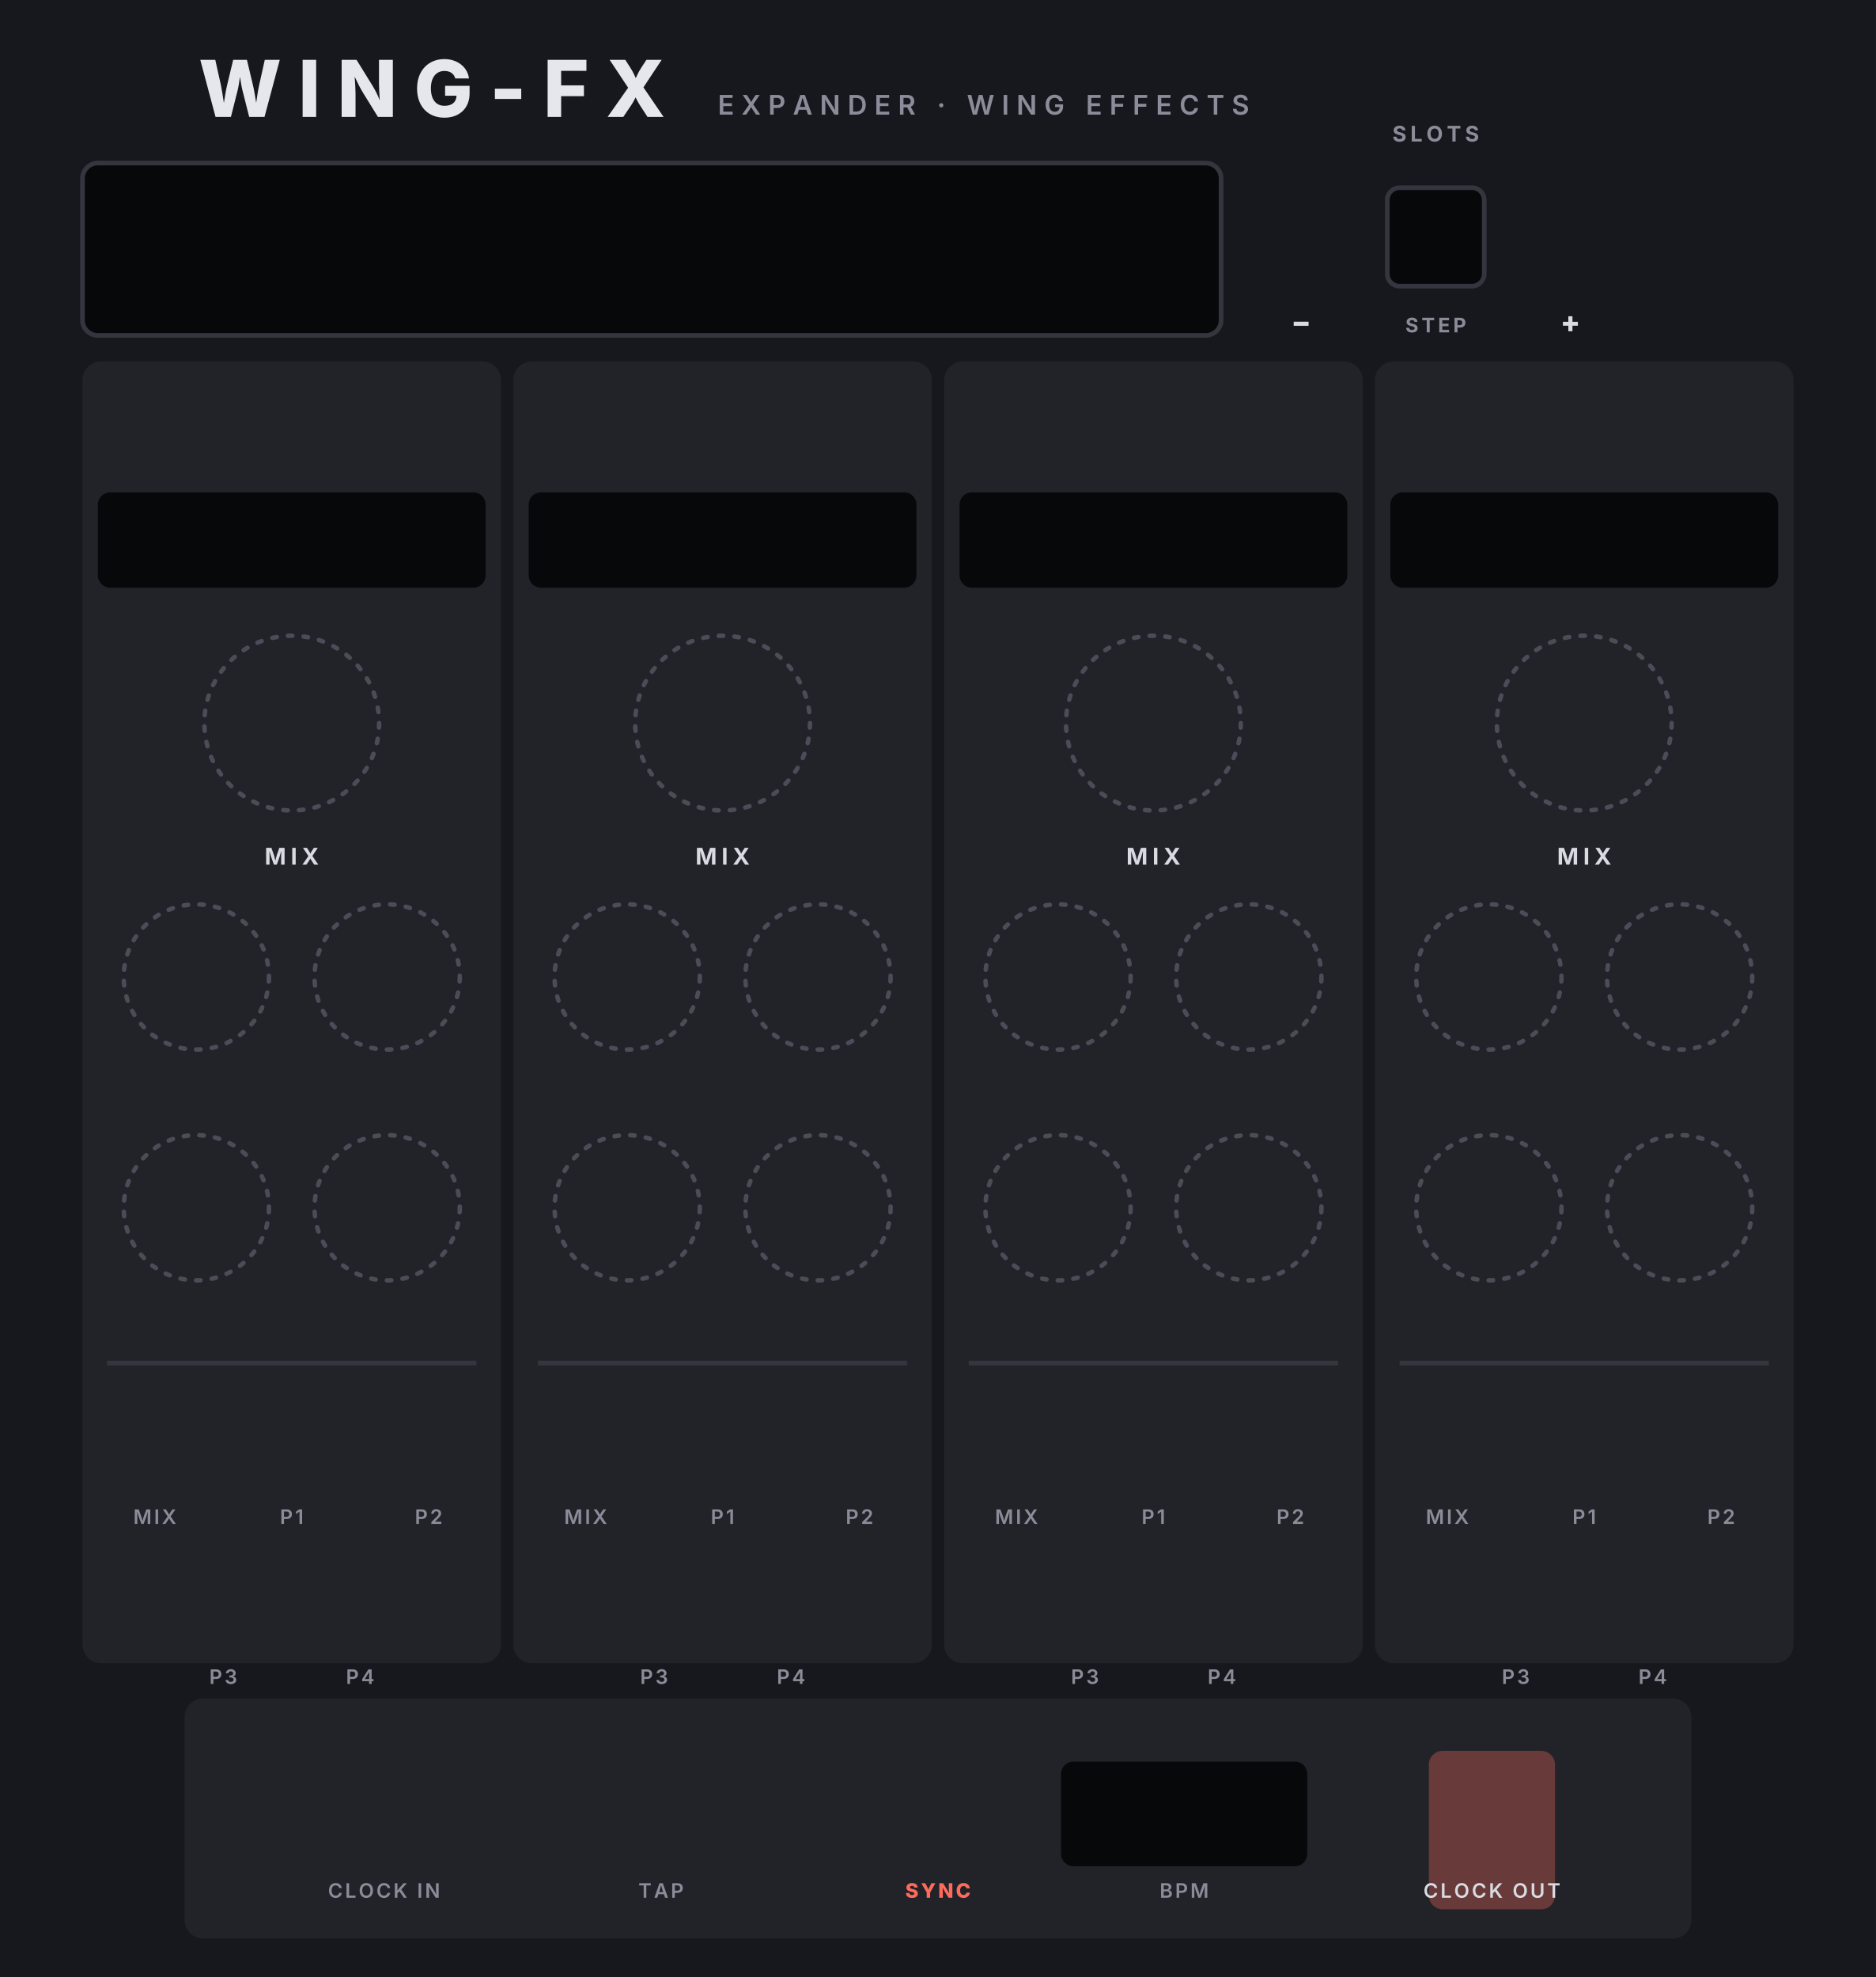
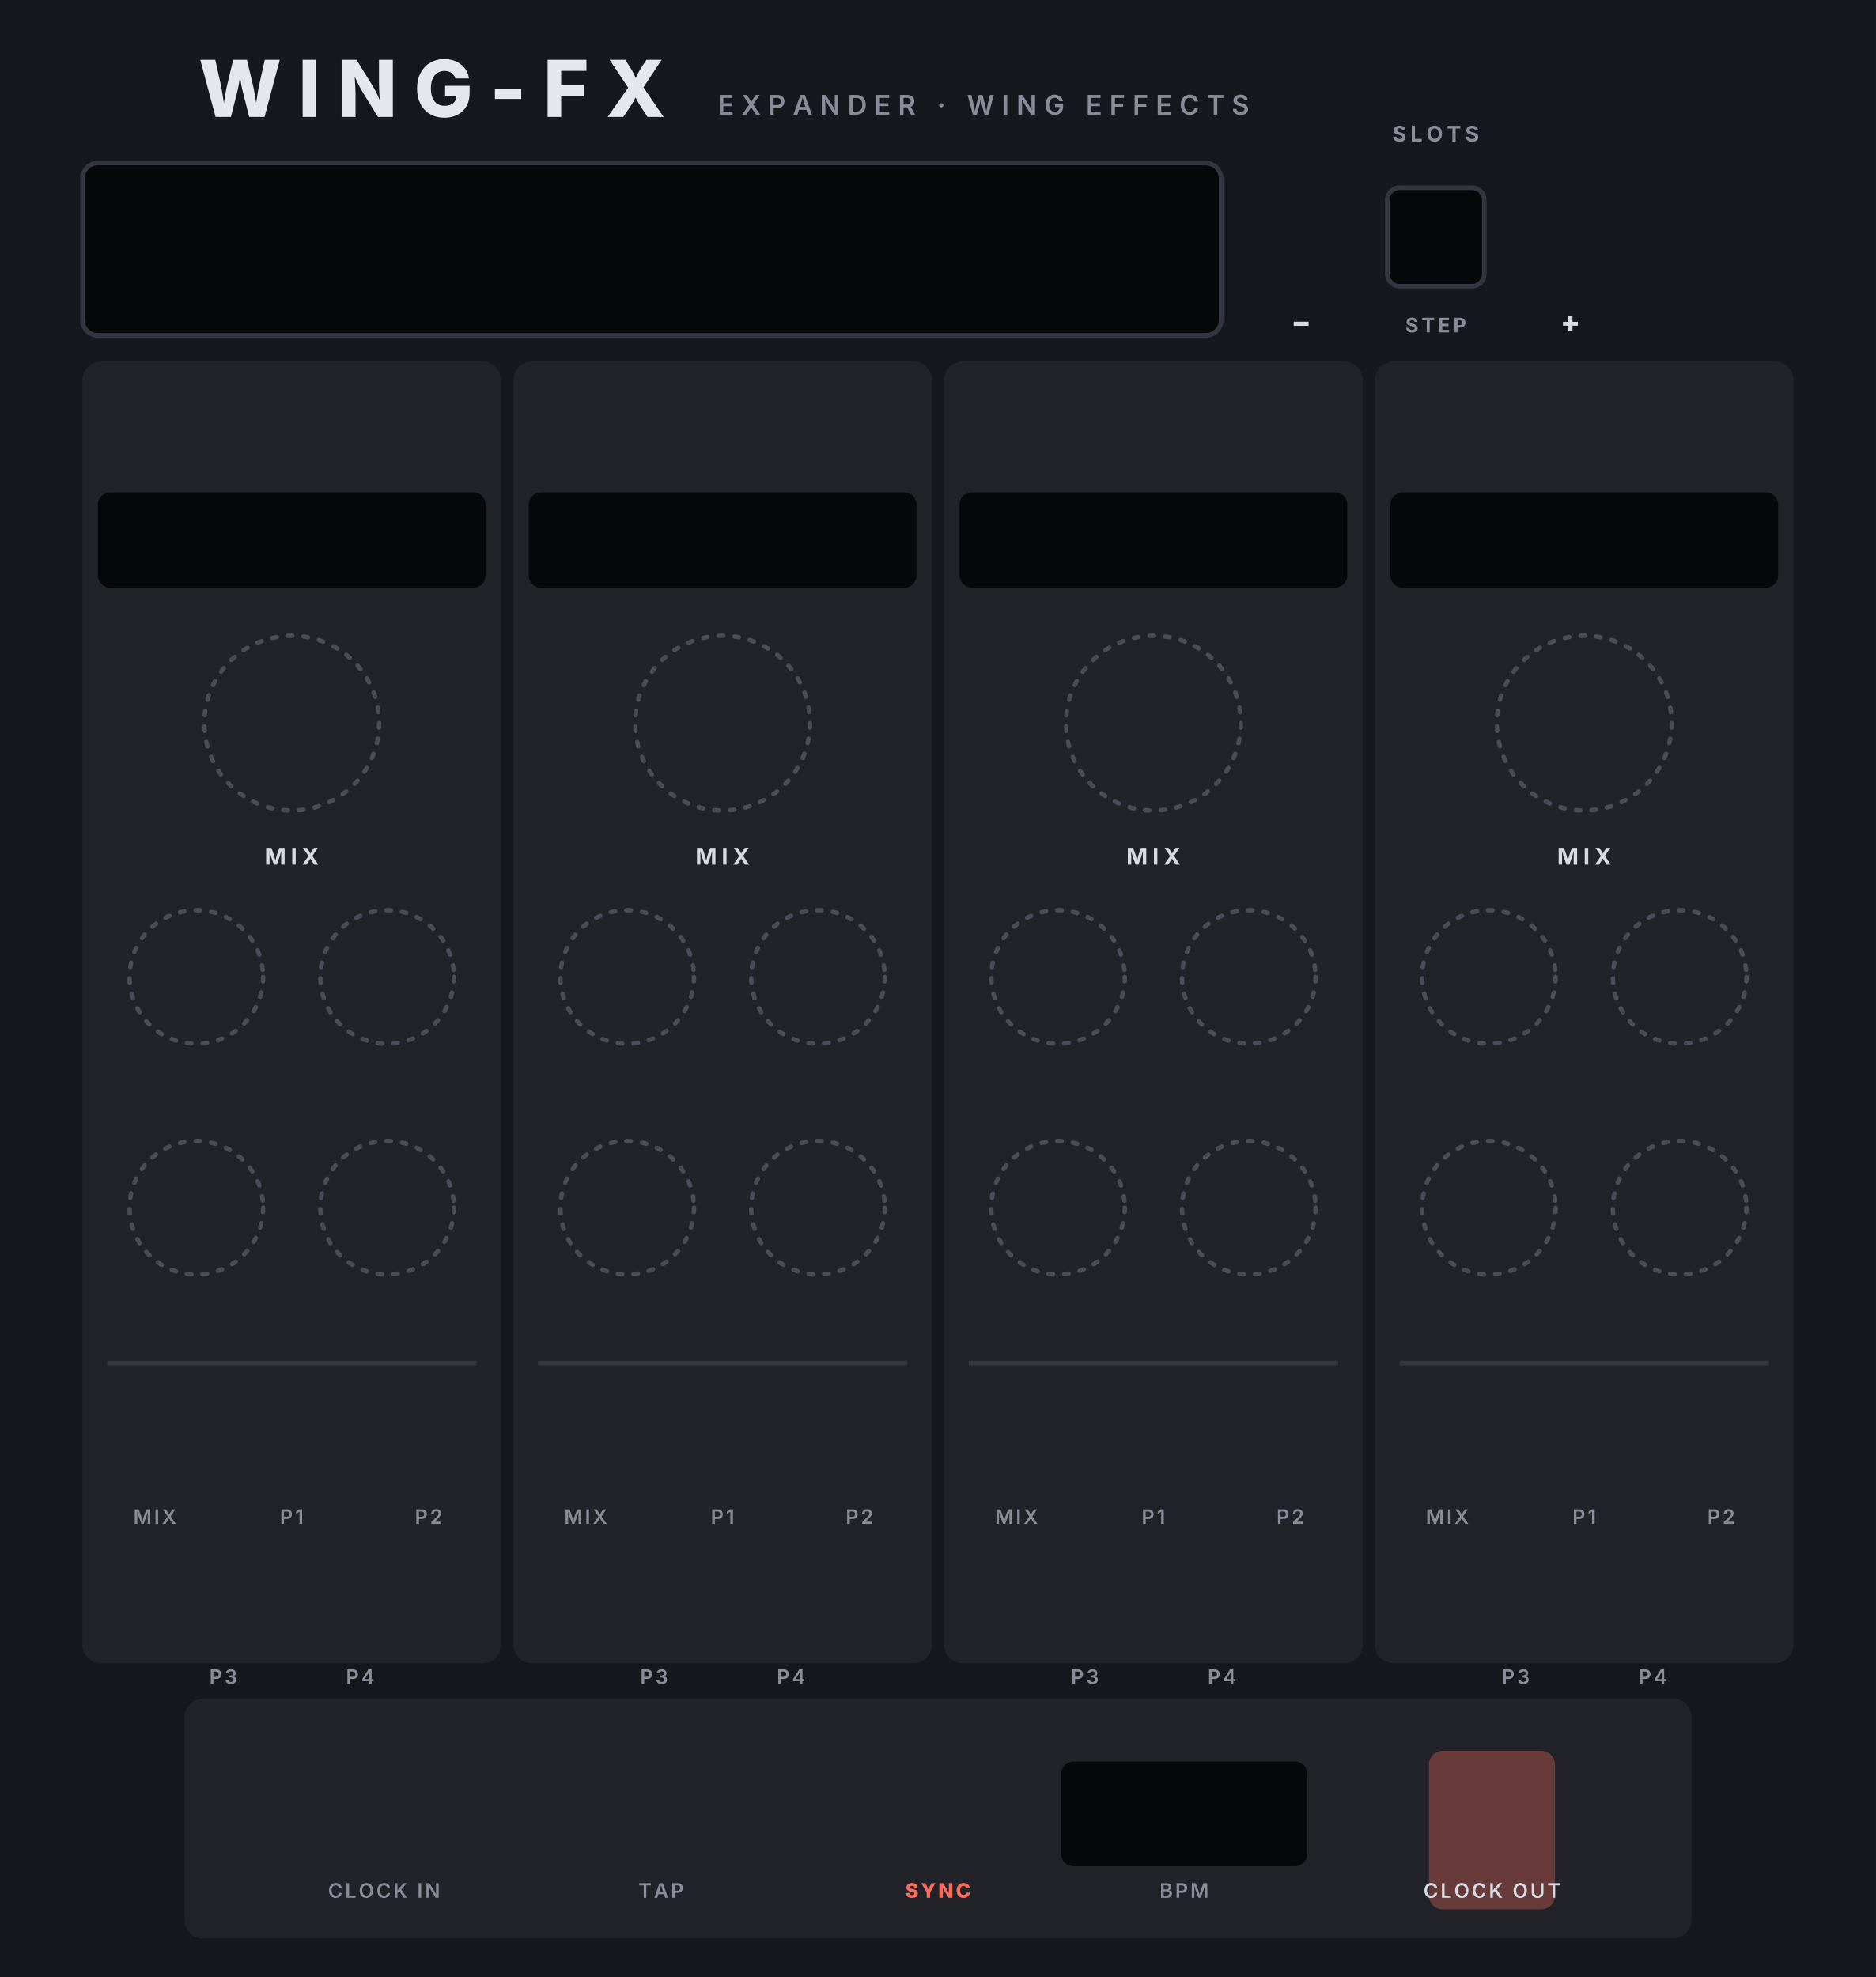
<svg xmlns="http://www.w3.org/2000/svg" width="121.92mm" height="128.5mm" viewBox="0 0 121.92 128.5">
  <rect width="121.92" height="128.5" fill="#17181d" />
  <path fill="#e6e7ec" d="M14.008 7.6H15.007L15.44 5.887C15.51 5.605 15.552 5.302 15.597 4.993C15.644 5.306 15.692 5.613 15.761 5.887L16.195 7.6H17.191L18.182 3.89H17.208L16.842 5.531C16.767 5.874 16.708 6.293 16.65 6.686C16.586 6.293 16.521 5.874 16.439 5.531L16.048 3.89H15.154L14.76 5.531C14.678 5.879 14.613 6.3 14.549 6.696C14.489 6.3 14.429 5.879 14.357 5.531L13.991 3.89H13.017Z M20.547 3.89H19.668V7.6H20.547Z M22.204 7.6H23.106V6.064C23.106 5.829 23.081 5.426 23.051 4.985C23.258 5.429 23.395 5.707 23.614 6.064L24.563 7.6H25.531V3.89H24.63V5.468C24.63 5.727 24.657 6.153 24.682 6.524C24.525 6.121 24.371 5.839 24.207 5.565L23.171 3.89H22.204Z M28.885 7.65C29.836 7.65 30.519 7.057 30.519 6.066V5.578H28.927V6.223H29.669C29.659 6.626 29.383 6.878 28.892 6.878C28.332 6.878 28.003 6.462 28.003 5.74C28.003 5.023 28.35 4.612 28.89 4.612C29.256 4.612 29.505 4.794 29.59 5.1H30.479C30.387 4.36 29.727 3.84 28.875 3.84C27.886 3.84 27.105 4.54 27.105 5.752C27.105 6.925 27.824 7.65 28.885 7.65Z M33.875 5.762H32.164V6.432H33.875Z M35.59 7.6H36.469V6.25H37.95V5.548H36.469V4.607H38.112V3.89H35.59Z M39.489 7.6H40.507L40.988 6.89C41.16 6.634 41.222 6.494 41.307 6.332C41.391 6.494 41.456 6.634 41.62 6.89L42.083 7.6H43.127L41.817 5.678L43 3.89H42.009L41.648 4.445C41.493 4.689 41.406 4.888 41.319 5.077C41.232 4.888 41.147 4.689 40.993 4.445L40.639 3.89H39.621L40.823 5.702Z" />
  <path fill="#8a8d99" d="M46.778 7.45H47.613V7.257H47.007V6.899H47.565V6.708H47.007V6.363H47.61V6.17H46.778Z M48.23 7.45H48.494L48.692 7.163C48.755 7.071 48.782 7.021 48.818 6.954C48.854 7.023 48.881 7.071 48.942 7.163L49.136 7.45H49.406L48.952 6.787L49.372 6.17H49.113L48.955 6.403C48.889 6.501 48.858 6.565 48.82 6.639C48.783 6.565 48.753 6.502 48.688 6.403L48.533 6.17H48.267L48.69 6.795Z M50.05 7.45H50.28V7.017H50.525C50.821 7.017 50.98 6.839 50.98 6.593C50.98 6.349 50.824 6.17 50.529 6.17H50.05ZM50.28 6.828V6.362H50.494C50.669 6.362 50.745 6.457 50.745 6.593C50.745 6.73 50.669 6.828 50.495 6.828Z M51.569 7.45H51.82L51.925 7.133H52.404L52.513 7.45H52.765L52.308 6.17H52.016ZM51.986 6.948 52.04 6.785C52.076 6.671 52.114 6.527 52.16 6.348C52.207 6.525 52.247 6.667 52.285 6.785L52.341 6.948Z M53.406 7.45H53.64V6.814C53.64 6.743 53.632 6.608 53.623 6.45C53.709 6.616 53.757 6.708 53.824 6.815L54.224 7.45H54.484V6.17H54.251V6.842C54.251 6.92 54.257 7.05 54.265 7.173C54.209 7.045 54.154 6.948 54.108 6.875L53.665 6.17H53.406Z M55.645 7.45C56.035 7.45 56.265 7.209 56.265 6.808C56.265 6.41 56.035 6.17 55.654 6.17H55.212V7.45ZM55.442 7.251V6.368H55.64C55.902 6.368 56.039 6.515 56.039 6.808C56.039 7.104 55.902 7.251 55.634 7.251Z M56.953 7.45H57.789V7.257H57.183V6.899H57.74V6.708H57.183V6.363H57.785V6.17H56.953Z M58.489 7.45H58.718V6.98H58.957L59.209 7.45H59.466L59.188 6.941C59.34 6.881 59.419 6.753 59.419 6.579C59.419 6.335 59.262 6.17 58.967 6.17H58.489ZM58.718 6.79V6.362H58.932C59.107 6.362 59.184 6.443 59.184 6.579C59.184 6.715 59.107 6.79 58.934 6.79Z M61.172 6.98C61.249 6.98 61.31 6.92 61.31 6.842C61.31 6.765 61.249 6.706 61.172 6.706C61.094 6.706 61.034 6.765 61.034 6.842C61.034 6.92 61.094 6.98 61.172 6.98Z M63.225 7.45H63.487L63.674 6.743C63.699 6.647 63.715 6.548 63.732 6.442C63.751 6.552 63.769 6.653 63.793 6.743L63.979 7.45H64.242L64.588 6.17H64.341L64.175 6.851C64.148 6.966 64.125 7.097 64.104 7.222C64.08 7.097 64.056 6.966 64.028 6.851L63.855 6.17H63.612L63.439 6.851C63.409 6.967 63.386 7.099 63.363 7.227C63.341 7.099 63.319 6.967 63.292 6.851L63.126 6.17H62.879Z M65.46 6.17H65.23V7.45H65.46Z M66.187 7.45H66.421V6.814C66.421 6.743 66.414 6.608 66.405 6.45C66.491 6.616 66.539 6.708 66.606 6.815L67.006 7.45H67.266V6.17H67.033V6.842C67.033 6.92 67.038 7.05 67.047 7.173C66.991 7.045 66.935 6.948 66.89 6.875L66.447 6.17H66.187Z M68.546 7.467C68.863 7.467 69.09 7.264 69.09 6.934V6.781H68.571V6.961H68.867C68.863 7.145 68.74 7.262 68.547 7.262C68.332 7.262 68.184 7.099 68.184 6.81C68.184 6.519 68.335 6.358 68.542 6.358C68.698 6.358 68.802 6.442 68.844 6.579H69.078C69.039 6.327 68.821 6.152 68.54 6.152C68.204 6.152 67.953 6.399 67.953 6.811C67.953 7.216 68.193 7.467 68.546 7.467Z M70.696 7.45H71.531V7.257H70.925V6.899H71.483V6.708H70.925V6.363H71.527V6.17H70.696Z M72.231 7.45H72.461V6.938H72.993V6.747H72.461V6.363H73.051V6.17H72.231Z M73.736 7.45H73.965V6.938H74.498V6.747H73.965V6.363H74.556V6.17H73.736Z M75.241 7.45H76.076V7.257H75.47V6.899H76.028V6.708H75.47V6.363H76.072V6.17H75.241Z M77.322 7.467C77.624 7.467 77.827 7.269 77.862 7.024H77.63C77.601 7.175 77.477 7.262 77.324 7.262C77.116 7.262 76.966 7.105 76.966 6.811C76.966 6.52 77.116 6.358 77.325 6.358C77.478 6.358 77.602 6.445 77.63 6.596H77.862C77.821 6.316 77.603 6.152 77.322 6.152C76.988 6.152 76.736 6.396 76.736 6.811C76.736 7.223 76.985 7.467 77.322 7.467Z M78.485 6.363H78.881V7.45H79.11V6.363H79.505V6.17H78.485Z M80.624 7.47C80.93 7.47 81.109 7.316 81.109 7.091C81.109 6.867 80.922 6.769 80.733 6.723L80.613 6.692C80.509 6.666 80.395 6.623 80.395 6.516C80.395 6.419 80.482 6.347 80.627 6.347C80.765 6.347 80.858 6.411 80.869 6.52H81.092C81.086 6.306 80.904 6.152 80.63 6.152C80.362 6.152 80.163 6.304 80.163 6.53C80.163 6.71 80.289 6.818 80.503 6.873L80.648 6.911C80.787 6.947 80.88 6.989 80.88 7.089C80.88 7.199 80.774 7.274 80.623 7.274C80.478 7.274 80.364 7.209 80.354 7.074H80.128C80.138 7.326 80.326 7.47 80.624 7.47Z" />
  <rect x="5.36" y="10.6" width="74.0" height="11.2" rx="1" fill="#07080a" stroke="#34363f" stroke-width="0.3" />
  <path fill="#8a8d99" d="M90.956 9.215C91.204 9.215 91.35 9.095 91.35 8.91C91.35 8.739 91.217 8.652 91.045 8.612L90.953 8.59C90.867 8.569 90.79 8.537 90.79 8.461C90.79 8.393 90.85 8.343 90.957 8.343C91.062 8.343 91.127 8.391 91.134 8.472H91.336C91.332 8.293 91.185 8.168 90.959 8.168C90.738 8.168 90.576 8.291 90.576 8.475C90.576 8.623 90.68 8.71 90.852 8.752L90.964 8.78C91.075 8.807 91.14 8.839 91.14 8.909C91.14 8.986 91.066 9.039 90.954 9.039C90.842 9.039 90.759 8.987 90.752 8.884H90.549C90.555 9.101 90.712 9.215 90.956 9.215Z M91.75 9.2H92.398V9.027H91.958V8.181H91.75Z M93.239 9.214C93.509 9.214 93.714 9.023 93.714 8.691C93.714 8.358 93.509 8.168 93.239 8.168C92.969 8.168 92.763 8.358 92.763 8.691C92.763 9.022 92.969 9.214 93.239 9.214ZM93.239 9.028C93.081 9.028 92.975 8.909 92.975 8.691C92.975 8.473 93.081 8.353 93.239 8.353C93.396 8.353 93.502 8.472 93.502 8.691C93.502 8.909 93.396 9.028 93.239 9.028Z M94.079 8.354H94.391V9.2H94.6V8.354H94.911V8.181H94.079Z M95.678 9.215C95.925 9.215 96.071 9.095 96.071 8.91C96.071 8.739 95.938 8.652 95.767 8.612L95.675 8.59C95.588 8.569 95.512 8.537 95.512 8.461C95.512 8.393 95.572 8.343 95.679 8.343C95.783 8.343 95.848 8.391 95.856 8.472H96.057C96.054 8.293 95.906 8.168 95.681 8.168C95.459 8.168 95.298 8.291 95.298 8.475C95.298 8.623 95.401 8.71 95.573 8.752L95.685 8.78C95.796 8.807 95.861 8.839 95.861 8.909C95.861 8.986 95.787 9.039 95.676 9.039C95.563 9.039 95.48 8.987 95.474 8.884H95.27C95.277 9.101 95.433 9.215 95.678 9.215Z" />
  <path fill="#d9dbe2" d="M85.044 20.91H84.077V21.178H85.044Z" />
  <path fill="#d9dbe2" d="M101.926 21.531H102.194V21.17H102.547V20.916H102.194V20.556H101.926V20.916H101.574V21.17H101.926Z" />
  <rect x="90.16" y="12.2" width="6.3" height="6.4" rx="0.8" fill="#07080a" stroke="#34363f" stroke-width="0.3" />
  <path fill="#8a8d99" d="M91.767 21.614C91.997 21.614 92.132 21.503 92.132 21.331C92.132 21.172 92.009 21.091 91.849 21.054L91.764 21.033C91.684 21.014 91.613 20.984 91.613 20.914C91.613 20.85 91.668 20.805 91.767 20.805C91.865 20.805 91.925 20.848 91.932 20.924H92.119C92.116 20.758 91.979 20.642 91.769 20.642C91.564 20.642 91.414 20.756 91.414 20.927C91.414 21.064 91.51 21.145 91.67 21.184L91.774 21.21C91.877 21.235 91.937 21.265 91.937 21.33C91.937 21.401 91.868 21.45 91.765 21.45C91.66 21.45 91.583 21.403 91.577 21.307H91.388C91.394 21.508 91.54 21.614 91.767 21.614Z M92.433 20.815H92.723V21.6H92.917V20.815H93.206V20.654H92.433Z M93.539 21.6H94.173V21.439H93.733V21.201H94.139V21.043H93.733V20.815H94.172V20.654H93.539Z M94.529 21.6H94.722V21.291H94.893C95.111 21.291 95.236 21.161 95.236 20.973C95.236 20.788 95.113 20.654 94.898 20.654H94.529ZM94.722 21.135V20.814H94.861C94.98 20.814 95.036 20.878 95.036 20.973C95.036 21.069 94.98 21.135 94.862 21.135Z" />
  <rect x="5.36" y="23.5" width="27.20" height="84.6" rx="1.2" fill="#212329" />
  <rect x="6.36" y="32.0" width="25.20" height="6.2" rx="0.8" fill="#07080a" />
  <circle cx="18.96" cy="47.0" r="5.68" fill="none" stroke="#4a4c57" stroke-width="0.29" stroke-dasharray="0.29 0.73" stroke-linecap="round" />
  <path fill="#d9dbe2" d="M17.296 56.2H17.518V55.685C17.518 55.603 17.512 55.443 17.51 55.31C17.549 55.457 17.592 55.61 17.618 55.685L17.802 56.2H17.99L18.171 55.685C18.197 55.607 18.243 55.449 18.28 55.301C18.277 55.439 18.271 55.603 18.271 55.685V56.2H18.496V55.109H18.152L17.978 55.61C17.956 55.679 17.922 55.825 17.897 55.943C17.872 55.824 17.838 55.679 17.816 55.61L17.639 55.109H17.296Z M19.217 55.109H18.993V56.2H19.217Z M19.653 56.2H19.911L20.068 55.971C20.12 55.895 20.141 55.853 20.169 55.8C20.198 55.854 20.218 55.895 20.269 55.971L20.421 56.2H20.686L20.3 55.635L20.653 55.109H20.4L20.278 55.292C20.227 55.37 20.201 55.427 20.171 55.487C20.143 55.427 20.117 55.37 20.067 55.292L19.947 55.109H19.688L20.045 55.642Z" />
-   <circle cx="12.76" cy="63.5" r="4.72" fill="none" stroke="#4a4c57" stroke-width="0.29" stroke-dasharray="0.29 0.73" stroke-linecap="round" />
-   <circle cx="25.16" cy="63.5" r="4.72" fill="none" stroke="#4a4c57" stroke-width="0.29" stroke-dasharray="0.29 0.73" stroke-linecap="round" />
-   <circle cx="12.76" cy="78.5" r="4.72" fill="none" stroke="#4a4c57" stroke-width="0.29" stroke-dasharray="0.29 0.73" stroke-linecap="round" />
-   <circle cx="25.16" cy="78.5" r="4.72" fill="none" stroke="#4a4c57" stroke-width="0.29" stroke-dasharray="0.29 0.73" stroke-linecap="round" />
+   <circle cx="12.76" cy="63.5" r="4.34" fill="none" stroke="#4a4c57" stroke-width="0.29" stroke-dasharray="0.29 0.73" stroke-linecap="round" />
+   <circle cx="25.16" cy="63.5" r="4.34" fill="none" stroke="#4a4c57" stroke-width="0.29" stroke-dasharray="0.29 0.73" stroke-linecap="round" />
+   <circle cx="12.76" cy="78.5" r="4.34" fill="none" stroke="#4a4c57" stroke-width="0.29" stroke-dasharray="0.29 0.73" stroke-linecap="round" />
+   <circle cx="25.16" cy="78.5" r="4.34" fill="none" stroke="#4a4c57" stroke-width="0.29" stroke-dasharray="0.29 0.73" stroke-linecap="round" />
  <line x1="6.96" y1="88.6" x2="30.96" y2="88.6" stroke="#34363f" stroke-width="0.3" />
  <path fill="#8a8d99" d="M8.758 99.05H8.924V98.573C8.924 98.501 8.92 98.37 8.918 98.263C8.953 98.385 8.991 98.511 9.013 98.573L9.19 99.05H9.334L9.509 98.573C9.531 98.509 9.571 98.379 9.603 98.258C9.602 98.37 9.598 98.502 9.598 98.573V99.05H9.767V98.104H9.511L9.333 98.592C9.315 98.649 9.285 98.766 9.263 98.859C9.242 98.764 9.212 98.648 9.193 98.592L9.013 98.104H8.758Z M10.276 98.104H10.107V99.05H10.276Z M10.555 99.05H10.75L10.896 98.838C10.943 98.77 10.963 98.733 10.989 98.684C11.016 98.735 11.036 98.77 11.081 98.838L11.224 99.05H11.424L11.089 98.561L11.399 98.104H11.207L11.09 98.277C11.042 98.349 11.019 98.396 10.991 98.451C10.963 98.396 10.941 98.35 10.894 98.277L10.779 98.104H10.583L10.895 98.566Z" />
  <path fill="#8a8d99" d="M18.286 99.05H18.456V98.73H18.637C18.855 98.73 18.973 98.599 18.973 98.417C18.973 98.237 18.857 98.104 18.64 98.104H18.286ZM18.456 98.59V98.246H18.614C18.743 98.246 18.8 98.316 18.8 98.417C18.8 98.518 18.743 98.59 18.615 98.59Z M19.635 98.104H19.447L19.239 98.253V98.414L19.46 98.255H19.466V99.05H19.635Z" />
  <path fill="#8a8d99" d="M27.056 99.05H27.225V98.73H27.407C27.625 98.73 27.743 98.599 27.743 98.417C27.743 98.237 27.627 98.104 27.41 98.104H27.056ZM27.225 98.59V98.246H27.384C27.513 98.246 27.569 98.316 27.569 98.417C27.569 98.518 27.513 98.59 27.385 98.59Z M28.034 99.05H28.681V98.908H28.269V98.901L28.434 98.734C28.618 98.556 28.667 98.47 28.667 98.366C28.667 98.208 28.539 98.092 28.349 98.092C28.162 98.092 28.029 98.208 28.029 98.387H28.191C28.191 98.29 28.252 98.23 28.347 98.23C28.437 98.23 28.504 98.285 28.504 98.374C28.504 98.454 28.455 98.511 28.363 98.605L28.034 98.928Z" />
  <path fill="#8a8d99" d="M13.697 109.45H13.867V109.13H14.048C14.267 109.13 14.384 108.999 14.384 108.817C14.384 108.637 14.269 108.504 14.051 108.504H13.697ZM13.867 108.99V108.646H14.025C14.154 108.646 14.211 108.716 14.211 108.817C14.211 108.918 14.154 108.99 14.026 108.99Z M15.004 109.463C15.206 109.463 15.352 109.347 15.352 109.188C15.352 109.07 15.279 108.984 15.147 108.966V108.958C15.25 108.935 15.318 108.86 15.318 108.753C15.318 108.61 15.196 108.492 15.007 108.492C14.824 108.492 14.681 108.601 14.678 108.759H14.841C14.844 108.679 14.918 108.63 15.006 108.63C15.095 108.63 15.153 108.683 15.153 108.763C15.153 108.846 15.085 108.902 14.987 108.902H14.903V109.032H14.987C15.107 109.032 15.178 109.093 15.178 109.179C15.178 109.263 15.106 109.321 15.004 109.321C14.908 109.321 14.834 109.271 14.829 109.194H14.659C14.663 109.353 14.805 109.463 15.004 109.463Z" />
  <path fill="#8a8d99" d="M22.578 109.45H22.748V109.13H22.929C23.147 109.13 23.265 108.999 23.265 108.817C23.265 108.637 23.149 108.504 22.932 108.504H22.578ZM22.748 108.99V108.646H22.906C23.035 108.646 23.092 108.716 23.092 108.817C23.092 108.918 23.035 108.99 22.907 108.99Z M23.539 109.274H23.989V109.45H24.152V109.274H24.274V109.135H24.152V108.504H23.941L23.539 109.139ZM23.992 109.135H23.713V109.127L23.985 108.697H23.992Z" />
  <rect x="33.36" y="23.5" width="27.20" height="84.6" rx="1.2" fill="#212329" />
  <rect x="34.36" y="32.0" width="25.20" height="6.2" rx="0.8" fill="#07080a" />
  <circle cx="46.96" cy="47.0" r="5.68" fill="none" stroke="#4a4c57" stroke-width="0.29" stroke-dasharray="0.29 0.73" stroke-linecap="round" />
  <path fill="#d9dbe2" d="M45.296 56.2H45.518V55.685C45.518 55.603 45.512 55.443 45.51 55.31C45.549 55.457 45.592 55.61 45.618 55.685L45.802 56.2H45.99L46.171 55.685C46.197 55.607 46.243 55.449 46.28 55.301C46.277 55.439 46.271 55.603 46.271 55.685V56.2H46.496V55.109H46.152L45.978 55.61C45.956 55.679 45.922 55.825 45.897 55.943C45.872 55.824 45.838 55.679 45.816 55.61L45.639 55.109H45.296Z M47.217 55.109H46.993V56.2H47.217Z M47.653 56.2H47.911L48.068 55.971C48.12 55.895 48.141 55.853 48.169 55.8C48.198 55.854 48.218 55.895 48.269 55.971L48.421 56.2H48.686L48.3 55.635L48.653 55.109H48.4L48.278 55.292C48.227 55.37 48.201 55.427 48.171 55.487C48.143 55.427 48.117 55.37 48.067 55.292L47.947 55.109H47.688L48.045 55.642Z" />
-   <circle cx="40.76" cy="63.5" r="4.72" fill="none" stroke="#4a4c57" stroke-width="0.29" stroke-dasharray="0.29 0.73" stroke-linecap="round" />
-   <circle cx="53.16" cy="63.5" r="4.72" fill="none" stroke="#4a4c57" stroke-width="0.29" stroke-dasharray="0.29 0.73" stroke-linecap="round" />
-   <circle cx="40.76" cy="78.5" r="4.72" fill="none" stroke="#4a4c57" stroke-width="0.29" stroke-dasharray="0.29 0.73" stroke-linecap="round" />
-   <circle cx="53.16" cy="78.5" r="4.72" fill="none" stroke="#4a4c57" stroke-width="0.29" stroke-dasharray="0.29 0.73" stroke-linecap="round" />
+   <circle cx="40.76" cy="63.5" r="4.34" fill="none" stroke="#4a4c57" stroke-width="0.29" stroke-dasharray="0.29 0.73" stroke-linecap="round" />
+   <circle cx="53.16" cy="63.5" r="4.34" fill="none" stroke="#4a4c57" stroke-width="0.29" stroke-dasharray="0.29 0.73" stroke-linecap="round" />
+   <circle cx="40.76" cy="78.5" r="4.34" fill="none" stroke="#4a4c57" stroke-width="0.29" stroke-dasharray="0.29 0.73" stroke-linecap="round" />
+   <circle cx="53.16" cy="78.5" r="4.34" fill="none" stroke="#4a4c57" stroke-width="0.29" stroke-dasharray="0.29 0.73" stroke-linecap="round" />
  <line x1="34.96" y1="88.6" x2="58.96" y2="88.6" stroke="#34363f" stroke-width="0.3" />
  <path fill="#8a8d99" d="M36.758 99.05H36.924V98.573C36.924 98.501 36.92 98.37 36.918 98.263C36.953 98.385 36.991 98.511 37.013 98.573L37.19 99.05H37.334L37.509 98.573C37.531 98.509 37.571 98.379 37.603 98.258C37.602 98.37 37.598 98.502 37.598 98.573V99.05H37.767V98.104H37.511L37.333 98.592C37.315 98.649 37.285 98.766 37.263 98.859C37.242 98.764 37.212 98.648 37.193 98.592L37.013 98.104H36.758Z M38.276 98.104H38.107V99.05H38.276Z M38.555 99.05H38.75L38.896 98.838C38.943 98.77 38.963 98.733 38.989 98.684C39.016 98.735 39.036 98.77 39.081 98.838L39.224 99.05H39.424L39.089 98.561L39.399 98.104H39.207L39.09 98.277C39.042 98.349 39.019 98.396 38.991 98.451C38.963 98.396 38.941 98.35 38.894 98.277L38.779 98.104H38.583L38.895 98.566Z" />
  <path fill="#8a8d99" d="M46.286 99.05H46.456V98.73H46.637C46.855 98.73 46.973 98.599 46.973 98.417C46.973 98.237 46.857 98.104 46.64 98.104H46.286ZM46.456 98.59V98.246H46.614C46.743 98.246 46.8 98.316 46.8 98.417C46.8 98.518 46.743 98.59 46.615 98.59Z M47.635 98.104H47.447L47.239 98.253V98.414L47.46 98.255H47.466V99.05H47.635Z" />
  <path fill="#8a8d99" d="M55.056 99.05H55.225V98.73H55.407C55.625 98.73 55.743 98.599 55.743 98.417C55.743 98.237 55.627 98.104 55.41 98.104H55.056ZM55.225 98.59V98.246H55.384C55.513 98.246 55.569 98.316 55.569 98.417C55.569 98.518 55.513 98.59 55.385 98.59Z M56.034 99.05H56.681V98.908H56.269V98.901L56.434 98.734C56.618 98.556 56.667 98.47 56.667 98.366C56.667 98.208 56.539 98.092 56.349 98.092C56.162 98.092 56.029 98.208 56.029 98.387H56.191C56.191 98.29 56.252 98.23 56.347 98.23C56.437 98.23 56.504 98.285 56.504 98.374C56.504 98.454 56.455 98.511 56.363 98.605L56.034 98.928Z" />
  <path fill="#8a8d99" d="M41.697 109.45H41.867V109.13H42.048C42.267 109.13 42.384 108.999 42.384 108.817C42.384 108.637 42.269 108.504 42.051 108.504H41.697ZM41.867 108.99V108.646H42.025C42.154 108.646 42.211 108.716 42.211 108.817C42.211 108.918 42.154 108.99 42.026 108.99Z M43.004 109.463C43.206 109.463 43.352 109.347 43.352 109.188C43.352 109.07 43.279 108.984 43.147 108.966V108.958C43.25 108.935 43.318 108.86 43.318 108.753C43.318 108.61 43.196 108.492 43.007 108.492C42.824 108.492 42.681 108.601 42.678 108.759H42.841C42.844 108.679 42.918 108.63 43.006 108.63C43.095 108.63 43.153 108.683 43.153 108.763C43.153 108.846 43.085 108.902 42.987 108.902H42.903V109.032H42.987C43.107 109.032 43.178 109.093 43.178 109.179C43.178 109.263 43.106 109.321 43.004 109.321C42.908 109.321 42.834 109.271 42.829 109.194H42.659C42.663 109.353 42.805 109.463 43.004 109.463Z" />
  <path fill="#8a8d99" d="M50.578 109.45H50.748V109.13H50.929C51.147 109.13 51.265 108.999 51.265 108.817C51.265 108.637 51.149 108.504 50.932 108.504H50.578ZM50.748 108.99V108.646H50.906C51.035 108.646 51.092 108.716 51.092 108.817C51.092 108.918 51.035 108.99 50.907 108.99Z M51.539 109.274H51.989V109.45H52.152V109.274H52.274V109.135H52.152V108.504H51.941L51.539 109.139ZM51.992 109.135H51.713V109.127L51.985 108.697H51.992Z" />
  <rect x="61.36" y="23.5" width="27.20" height="84.6" rx="1.2" fill="#212329" />
  <rect x="62.36" y="32.0" width="25.20" height="6.2" rx="0.8" fill="#07080a" />
  <circle cx="74.96" cy="47.0" r="5.68" fill="none" stroke="#4a4c57" stroke-width="0.29" stroke-dasharray="0.29 0.73" stroke-linecap="round" />
  <path fill="#d9dbe2" d="M73.296 56.2H73.518V55.685C73.518 55.603 73.512 55.443 73.51 55.31C73.549 55.457 73.592 55.61 73.618 55.685L73.802 56.2H73.99L74.171 55.685C74.197 55.607 74.243 55.449 74.28 55.301C74.277 55.439 74.271 55.603 74.271 55.685V56.2H74.496V55.109H74.152L73.978 55.61C73.956 55.679 73.922 55.825 73.897 55.943C73.872 55.824 73.838 55.679 73.816 55.61L73.639 55.109H73.296Z M75.217 55.109H74.993V56.2H75.217Z M75.653 56.2H75.911L76.068 55.971C76.12 55.895 76.141 55.853 76.169 55.8C76.198 55.854 76.218 55.895 76.269 55.971L76.421 56.2H76.686L76.3 55.635L76.653 55.109H76.4L76.278 55.292C76.227 55.37 76.201 55.427 76.171 55.487C76.143 55.427 76.117 55.37 76.067 55.292L75.947 55.109H75.688L76.045 55.642Z" />
-   <circle cx="68.76" cy="63.5" r="4.72" fill="none" stroke="#4a4c57" stroke-width="0.29" stroke-dasharray="0.29 0.73" stroke-linecap="round" />
-   <circle cx="81.16" cy="63.5" r="4.72" fill="none" stroke="#4a4c57" stroke-width="0.29" stroke-dasharray="0.29 0.73" stroke-linecap="round" />
-   <circle cx="68.76" cy="78.5" r="4.72" fill="none" stroke="#4a4c57" stroke-width="0.29" stroke-dasharray="0.29 0.73" stroke-linecap="round" />
-   <circle cx="81.16" cy="78.5" r="4.72" fill="none" stroke="#4a4c57" stroke-width="0.29" stroke-dasharray="0.29 0.73" stroke-linecap="round" />
+   <circle cx="68.76" cy="63.5" r="4.34" fill="none" stroke="#4a4c57" stroke-width="0.29" stroke-dasharray="0.29 0.73" stroke-linecap="round" />
+   <circle cx="81.16" cy="63.5" r="4.34" fill="none" stroke="#4a4c57" stroke-width="0.29" stroke-dasharray="0.29 0.73" stroke-linecap="round" />
+   <circle cx="68.76" cy="78.5" r="4.34" fill="none" stroke="#4a4c57" stroke-width="0.29" stroke-dasharray="0.29 0.73" stroke-linecap="round" />
+   <circle cx="81.16" cy="78.5" r="4.34" fill="none" stroke="#4a4c57" stroke-width="0.29" stroke-dasharray="0.29 0.73" stroke-linecap="round" />
  <line x1="62.96" y1="88.6" x2="86.96" y2="88.6" stroke="#34363f" stroke-width="0.3" />
  <path fill="#8a8d99" d="M64.758 99.05H64.924V98.573C64.924 98.501 64.92 98.37 64.918 98.263C64.953 98.385 64.991 98.511 65.013 98.573L65.19 99.05H65.334L65.509 98.573C65.531 98.509 65.571 98.379 65.603 98.258C65.602 98.37 65.598 98.502 65.598 98.573V99.05H65.767V98.104H65.511L65.333 98.592C65.315 98.649 65.285 98.766 65.263 98.859C65.242 98.764 65.212 98.648 65.193 98.592L65.013 98.104H64.758Z M66.276 98.104H66.107V99.05H66.276Z M66.555 99.05H66.75L66.896 98.838C66.943 98.77 66.963 98.733 66.989 98.684C67.016 98.735 67.036 98.77 67.081 98.838L67.224 99.05H67.424L67.089 98.561L67.399 98.104H67.207L67.09 98.277C67.042 98.349 67.019 98.396 66.991 98.451C66.963 98.396 66.941 98.35 66.894 98.277L66.779 98.104H66.583L66.895 98.566Z" />
  <path fill="#8a8d99" d="M74.286 99.05H74.456V98.73H74.637C74.855 98.73 74.973 98.599 74.973 98.417C74.973 98.237 74.857 98.104 74.64 98.104H74.286ZM74.456 98.59V98.246H74.614C74.743 98.246 74.8 98.316 74.8 98.417C74.8 98.518 74.743 98.59 74.615 98.59Z M75.635 98.104H75.447L75.239 98.253V98.414L75.46 98.255H75.466V99.05H75.635Z" />
  <path fill="#8a8d99" d="M83.056 99.05H83.225V98.73H83.407C83.625 98.73 83.743 98.599 83.743 98.417C83.743 98.237 83.627 98.104 83.41 98.104H83.056ZM83.225 98.59V98.246H83.384C83.513 98.246 83.569 98.316 83.569 98.417C83.569 98.518 83.513 98.59 83.385 98.59Z M84.034 99.05H84.681V98.908H84.269V98.901L84.434 98.734C84.618 98.556 84.667 98.47 84.667 98.366C84.667 98.208 84.539 98.092 84.349 98.092C84.162 98.092 84.029 98.208 84.029 98.387H84.191C84.191 98.29 84.252 98.23 84.347 98.23C84.437 98.23 84.504 98.285 84.504 98.374C84.504 98.454 84.455 98.511 84.363 98.605L84.034 98.928Z" />
  <path fill="#8a8d99" d="M69.697 109.45H69.867V109.13H70.048C70.267 109.13 70.384 108.999 70.384 108.817C70.384 108.637 70.269 108.504 70.051 108.504H69.697ZM69.867 108.99V108.646H70.025C70.154 108.646 70.211 108.716 70.211 108.817C70.211 108.918 70.154 108.99 70.026 108.99Z M71.004 109.463C71.206 109.463 71.352 109.347 71.352 109.188C71.352 109.07 71.279 108.984 71.147 108.966V108.958C71.25 108.935 71.318 108.86 71.318 108.753C71.318 108.61 71.196 108.492 71.007 108.492C70.824 108.492 70.681 108.601 70.678 108.759H70.841C70.844 108.679 70.918 108.63 71.006 108.63C71.095 108.63 71.153 108.683 71.153 108.763C71.153 108.846 71.085 108.902 70.987 108.902H70.903V109.032H70.987C71.107 109.032 71.178 109.093 71.178 109.179C71.178 109.263 71.106 109.321 71.004 109.321C70.908 109.321 70.834 109.271 70.829 109.194H70.659C70.663 109.353 70.805 109.463 71.004 109.463Z" />
  <path fill="#8a8d99" d="M78.578 109.45H78.748V109.13H78.929C79.147 109.13 79.265 108.999 79.265 108.817C79.265 108.637 79.149 108.504 78.932 108.504H78.578ZM78.748 108.99V108.646H78.906C79.035 108.646 79.092 108.716 79.092 108.817C79.092 108.918 79.035 108.99 78.907 108.99Z M79.539 109.274H79.989V109.45H80.152V109.274H80.274V109.135H80.152V108.504H79.941L79.539 109.139ZM79.992 109.135H79.713V109.127L79.985 108.697H79.992Z" />
  <rect x="89.36" y="23.5" width="27.20" height="84.6" rx="1.2" fill="#212329" />
  <rect x="90.36" y="32.0" width="25.20" height="6.2" rx="0.8" fill="#07080a" />
  <circle cx="102.96" cy="47.0" r="5.68" fill="none" stroke="#4a4c57" stroke-width="0.29" stroke-dasharray="0.29 0.73" stroke-linecap="round" />
  <path fill="#d9dbe2" d="M101.296 56.2H101.518V55.685C101.518 55.603 101.512 55.443 101.51 55.31C101.549 55.457 101.592 55.61 101.618 55.685L101.802 56.2H101.99L102.171 55.685C102.197 55.607 102.243 55.449 102.28 55.301C102.277 55.439 102.271 55.603 102.271 55.685V56.2H102.496V55.109H102.152L101.978 55.61C101.956 55.679 101.922 55.825 101.897 55.943C101.872 55.824 101.838 55.679 101.816 55.61L101.639 55.109H101.296Z M103.217 55.109H102.993V56.2H103.217Z M103.653 56.2H103.911L104.068 55.971C104.12 55.895 104.141 55.853 104.169 55.8C104.198 55.854 104.218 55.895 104.269 55.971L104.421 56.2H104.686L104.3 55.635L104.653 55.109H104.4L104.278 55.292C104.227 55.37 104.201 55.427 104.171 55.487C104.143 55.427 104.117 55.37 104.067 55.292L103.947 55.109H103.688L104.045 55.642Z" />
-   <circle cx="96.76" cy="63.5" r="4.72" fill="none" stroke="#4a4c57" stroke-width="0.29" stroke-dasharray="0.29 0.73" stroke-linecap="round" />
-   <circle cx="109.16" cy="63.5" r="4.72" fill="none" stroke="#4a4c57" stroke-width="0.29" stroke-dasharray="0.29 0.73" stroke-linecap="round" />
-   <circle cx="96.76" cy="78.5" r="4.72" fill="none" stroke="#4a4c57" stroke-width="0.29" stroke-dasharray="0.29 0.73" stroke-linecap="round" />
-   <circle cx="109.16" cy="78.5" r="4.72" fill="none" stroke="#4a4c57" stroke-width="0.29" stroke-dasharray="0.29 0.73" stroke-linecap="round" />
+   <circle cx="96.76" cy="63.5" r="4.34" fill="none" stroke="#4a4c57" stroke-width="0.29" stroke-dasharray="0.29 0.73" stroke-linecap="round" />
+   <circle cx="109.16" cy="63.5" r="4.34" fill="none" stroke="#4a4c57" stroke-width="0.29" stroke-dasharray="0.29 0.73" stroke-linecap="round" />
+   <circle cx="96.76" cy="78.5" r="4.34" fill="none" stroke="#4a4c57" stroke-width="0.29" stroke-dasharray="0.29 0.73" stroke-linecap="round" />
+   <circle cx="109.16" cy="78.5" r="4.34" fill="none" stroke="#4a4c57" stroke-width="0.29" stroke-dasharray="0.29 0.73" stroke-linecap="round" />
  <line x1="90.96" y1="88.6" x2="114.96" y2="88.6" stroke="#34363f" stroke-width="0.3" />
  <path fill="#8a8d99" d="M92.758 99.05H92.924V98.573C92.924 98.501 92.92 98.37 92.918 98.263C92.953 98.385 92.991 98.511 93.013 98.573L93.19 99.05H93.334L93.509 98.573C93.531 98.509 93.571 98.379 93.603 98.258C93.602 98.37 93.598 98.502 93.598 98.573V99.05H93.767V98.104H93.511L93.333 98.592C93.315 98.649 93.285 98.766 93.263 98.859C93.242 98.764 93.212 98.648 93.193 98.592L93.013 98.104H92.758Z M94.276 98.104H94.107V99.05H94.276Z M94.555 99.05H94.75L94.896 98.838C94.943 98.77 94.963 98.733 94.989 98.684C95.016 98.735 95.036 98.77 95.081 98.838L95.224 99.05H95.424L95.089 98.561L95.399 98.104H95.207L95.09 98.277C95.042 98.349 95.019 98.396 94.991 98.451C94.963 98.396 94.941 98.35 94.894 98.277L94.779 98.104H94.583L94.895 98.566Z" />
  <path fill="#8a8d99" d="M102.286 99.05H102.456V98.73H102.637C102.855 98.73 102.973 98.599 102.973 98.417C102.973 98.237 102.857 98.104 102.64 98.104H102.286ZM102.456 98.59V98.246H102.614C102.743 98.246 102.8 98.316 102.8 98.417C102.8 98.518 102.743 98.59 102.615 98.59Z M103.635 98.104H103.447L103.239 98.253V98.414L103.46 98.255H103.466V99.05H103.635Z" />
  <path fill="#8a8d99" d="M111.056 99.05H111.225V98.73H111.407C111.625 98.73 111.743 98.599 111.743 98.417C111.743 98.237 111.627 98.104 111.41 98.104H111.056ZM111.225 98.59V98.246H111.384C111.513 98.246 111.569 98.316 111.569 98.417C111.569 98.518 111.513 98.59 111.385 98.59Z M112.034 99.05H112.681V98.908H112.269V98.901L112.434 98.734C112.618 98.556 112.667 98.47 112.667 98.366C112.667 98.208 112.539 98.092 112.349 98.092C112.162 98.092 112.029 98.208 112.029 98.387H112.191C112.191 98.29 112.252 98.23 112.347 98.23C112.437 98.23 112.504 98.285 112.504 98.374C112.504 98.454 112.455 98.511 112.363 98.605L112.034 98.928Z" />
  <path fill="#8a8d99" d="M97.697 109.45H97.867V109.13H98.048C98.267 109.13 98.384 108.999 98.384 108.817C98.384 108.637 98.269 108.504 98.051 108.504H97.697ZM97.867 108.99V108.646H98.025C98.154 108.646 98.211 108.716 98.211 108.817C98.211 108.918 98.154 108.99 98.026 108.99Z M99.004 109.463C99.206 109.463 99.352 109.347 99.352 109.188C99.352 109.07 99.279 108.984 99.147 108.966V108.958C99.25 108.935 99.318 108.86 99.318 108.753C99.318 108.61 99.196 108.492 99.007 108.492C98.824 108.492 98.681 108.601 98.678 108.759H98.841C98.844 108.679 98.918 108.63 99.006 108.63C99.095 108.63 99.153 108.683 99.153 108.763C99.153 108.846 99.085 108.902 98.987 108.902H98.903V109.032H98.987C99.107 109.032 99.178 109.093 99.178 109.179C99.178 109.263 99.106 109.321 99.004 109.321C98.908 109.321 98.834 109.271 98.829 109.194H98.659C98.663 109.353 98.805 109.463 99.004 109.463Z" />
  <path fill="#8a8d99" d="M106.578 109.45H106.748V109.13H106.929C107.147 109.13 107.265 108.999 107.265 108.817C107.265 108.637 107.149 108.504 106.932 108.504H106.578ZM106.748 108.99V108.646H106.906C107.035 108.646 107.092 108.716 107.092 108.817C107.092 108.918 107.035 108.99 106.907 108.99Z M107.539 109.274H107.989V109.45H108.152V109.274H108.274V109.135H108.152V108.504H107.941L107.539 109.139ZM107.992 109.135H107.713V109.127L107.985 108.697H107.992Z" />
  <rect x="12.0" y="110.4" width="97.92" height="15.6" rx="1.2" fill="#212329" />
  <path fill="#8a8d99" d="M21.814 123.363C22.037 123.363 22.187 123.216 22.213 123.035H22.042C22.02 123.147 21.929 123.211 21.816 123.211C21.662 123.211 21.551 123.095 21.551 122.878C21.551 122.663 21.662 122.543 21.817 122.543C21.93 122.543 22.021 122.607 22.042 122.719H22.213C22.183 122.512 22.022 122.392 21.814 122.392C21.567 122.392 21.381 122.572 21.381 122.878C21.381 123.182 21.565 123.363 21.814 123.363Z M22.519 123.35H23.106V123.207H22.688V122.404H22.519Z M23.809 123.363C24.056 123.363 24.242 123.183 24.242 122.878C24.242 122.572 24.056 122.392 23.809 122.392C23.561 122.392 23.374 122.572 23.374 122.878C23.374 123.182 23.561 123.363 23.809 123.363ZM23.809 123.211C23.654 123.211 23.544 123.093 23.544 122.878C23.544 122.661 23.654 122.543 23.809 122.543C23.962 122.543 24.072 122.661 24.072 122.878C24.072 123.094 23.962 123.211 23.809 123.211Z M24.956 123.363C25.18 123.363 25.329 123.216 25.355 123.035H25.184C25.162 123.147 25.071 123.211 24.958 123.211C24.804 123.211 24.693 123.095 24.693 122.878C24.693 122.663 24.804 122.543 24.959 122.543C25.072 122.543 25.163 122.607 25.184 122.719H25.355C25.325 122.512 25.164 122.392 24.956 122.392C24.709 122.392 24.523 122.572 24.523 122.878C24.523 123.182 24.707 123.363 24.956 123.363Z M25.661 123.35H25.83V123.066L25.959 122.926L26.246 123.35H26.446L26.077 122.814L26.44 122.404H26.229L25.981 122.687C25.919 122.76 25.872 122.819 25.828 122.887L25.83 122.685V122.404H25.661Z M27.372 122.404H27.202V123.35H27.372Z M27.712 123.35H27.885V122.88C27.885 122.828 27.879 122.728 27.873 122.611C27.936 122.734 27.972 122.802 28.022 122.881L28.317 123.35H28.509V122.404H28.337V122.901C28.337 122.958 28.341 123.054 28.347 123.146C28.306 123.051 28.265 122.979 28.231 122.925L27.904 122.404H27.712Z" />
  <path fill="#8a8d99" d="M41.541 122.547H41.833V123.35H42.003V122.547H42.294V122.404H41.541Z M42.529 123.35H42.714L42.791 123.116H43.145L43.226 123.35H43.412L43.074 122.404H42.859ZM42.837 122.979 42.877 122.859C42.903 122.774 42.931 122.668 42.965 122.536C43 122.667 43.03 122.772 43.057 122.859L43.099 122.979Z M43.688 123.35H43.857V123.03H44.039C44.257 123.03 44.375 122.899 44.375 122.717C44.375 122.537 44.259 122.404 44.042 122.404H43.688ZM43.857 122.89V122.546H44.015C44.145 122.546 44.201 122.616 44.201 122.717C44.201 122.818 44.145 122.89 44.017 122.89Z" />
  <path fill="#ff6b5b" d="M59.275 123.363C59.509 123.363 59.649 123.255 59.649 123.076C59.649 122.925 59.543 122.833 59.36 122.793L59.278 122.774C59.193 122.755 59.138 122.727 59.138 122.669C59.138 122.616 59.185 122.577 59.274 122.577C59.364 122.577 59.414 122.617 59.421 122.686H59.636C59.633 122.511 59.494 122.392 59.275 122.392C59.06 122.392 58.907 122.509 58.907 122.684C58.907 122.826 59.006 122.908 59.169 122.946L59.269 122.969C59.372 122.993 59.422 123.021 59.422 123.075C59.422 123.135 59.365 123.177 59.272 123.177C59.17 123.177 59.102 123.13 59.097 123.038H58.882C58.886 123.256 59.038 123.363 59.275 123.363Z M60.226 123.35H60.449V123.007L60.792 122.404H60.53L60.389 122.694C60.369 122.734 60.354 122.771 60.338 122.816C60.322 122.771 60.306 122.734 60.285 122.694L60.137 122.404H59.874L60.226 123.007Z M61.045 123.35H61.275V122.958C61.275 122.899 61.269 122.796 61.261 122.683C61.314 122.796 61.349 122.868 61.405 122.958L61.647 123.35H61.894V122.404H61.664V122.807C61.664 122.873 61.671 122.981 61.677 123.076C61.637 122.973 61.598 122.901 61.556 122.831L61.292 122.404H61.045Z M62.617 123.363C62.874 123.363 63.018 123.185 63.035 123.016H62.808C62.793 123.108 62.723 123.166 62.621 123.166C62.485 123.166 62.398 123.068 62.398 122.878C62.398 122.694 62.483 122.588 62.622 122.588C62.724 122.588 62.793 122.646 62.808 122.738H63.034C63.008 122.518 62.841 122.392 62.617 122.392C62.365 122.392 62.169 122.565 62.169 122.878C62.169 123.188 62.361 123.363 62.617 123.363Z" />
  <rect x="68.96" y="114.50" width="16" height="6.8" rx="0.8" fill="#07080a" />
  <path fill="#8a8d99" d="M75.458 123.35H75.839C76.056 123.35 76.162 123.24 76.162 123.092C76.162 122.949 76.06 122.866 75.96 122.861V122.851C76.052 122.829 76.125 122.765 76.125 122.65C76.125 122.51 76.024 122.404 75.82 122.404H75.458ZM75.627 123.208V122.93H75.818C75.924 122.93 75.99 122.995 75.99 123.08C75.99 123.154 75.938 123.208 75.813 123.208ZM75.627 122.807V122.545H75.802C75.904 122.545 75.956 122.598 75.956 122.671C75.956 122.755 75.888 122.807 75.798 122.807Z M76.465 123.35H76.634V123.03H76.816C77.034 123.03 77.152 122.899 77.152 122.717C77.152 122.537 77.036 122.404 76.818 122.404H76.465ZM76.634 122.89V122.546H76.792C76.922 122.546 76.978 122.616 76.978 122.717C76.978 122.818 76.922 122.89 76.794 122.89Z M77.453 123.35H77.62V122.873C77.62 122.801 77.616 122.67 77.613 122.563C77.648 122.685 77.686 122.811 77.709 122.873L77.886 123.35H78.03L78.204 122.873C78.227 122.809 78.267 122.679 78.299 122.558C78.297 122.67 78.293 122.802 78.293 122.873V123.35H78.462V122.404H78.206L78.029 122.892C78.01 122.949 77.981 123.066 77.959 123.159C77.937 123.064 77.907 122.948 77.888 122.892L77.709 122.404H77.453Z" />
  <rect x="92.86" y="113.80" width="8.2" height="10.3" rx="0.9" fill="#683a39" />
  <path fill="#d9dbe2" d="M93.006 123.363C93.229 123.363 93.379 123.216 93.405 123.035H93.233C93.212 123.147 93.12 123.211 93.007 123.211C92.854 123.211 92.743 123.095 92.743 122.878C92.743 122.663 92.853 122.543 93.008 122.543C93.121 122.543 93.213 122.607 93.233 122.719H93.404C93.374 122.512 93.213 122.392 93.006 122.392C92.759 122.392 92.573 122.572 92.573 122.878C92.573 123.182 92.757 123.363 93.006 123.363Z M93.71 123.35H94.298V123.207H93.88V122.404H93.71Z M95 123.363C95.248 123.363 95.434 123.183 95.434 122.878C95.434 122.572 95.248 122.392 95 122.392C94.752 122.392 94.566 122.572 94.566 122.878C94.566 123.182 94.752 123.363 95 123.363ZM95 123.211C94.846 123.211 94.736 123.093 94.736 122.878C94.736 122.661 94.846 122.543 95 122.543C95.154 122.543 95.263 122.661 95.263 122.878C95.263 123.094 95.154 123.211 95 123.211Z M96.148 123.363C96.371 123.363 96.521 123.216 96.547 123.035H96.376C96.354 123.147 96.263 123.211 96.15 123.211C95.996 123.211 95.885 123.095 95.885 122.878C95.885 122.663 95.995 122.543 96.15 122.543C96.263 122.543 96.355 122.607 96.376 122.719H96.546C96.516 122.512 96.355 122.392 96.148 122.392C95.901 122.392 95.715 122.572 95.715 122.878C95.715 123.182 95.899 123.363 96.148 123.363Z M96.852 123.35H97.022V123.066L97.151 122.926L97.438 123.35H97.638L97.268 122.814L97.631 122.404H97.421L97.172 122.687C97.11 122.76 97.064 122.819 97.019 122.887L97.022 122.685V122.404H96.852Z M98.799 123.363C99.047 123.363 99.233 123.183 99.233 122.878C99.233 122.572 99.047 122.392 98.799 122.392C98.551 122.392 98.364 122.572 98.364 122.878C98.364 123.182 98.551 123.363 98.799 123.363ZM98.799 123.211C98.644 123.211 98.534 123.093 98.534 122.878C98.534 122.661 98.644 122.543 98.799 122.543C98.953 122.543 99.062 122.661 99.062 122.878C99.062 123.094 98.953 123.211 98.799 123.211Z M99.927 123.364C100.157 123.364 100.31 123.224 100.31 123.022V122.404H100.14V123.008C100.14 123.127 100.057 123.212 99.927 123.212C99.796 123.212 99.713 123.127 99.713 123.008V122.404H99.543V123.022C99.543 123.224 99.695 123.364 99.927 123.364Z M100.607 122.547H100.899V123.35H101.069V122.547H101.36V122.404H100.607Z" />
</svg>
